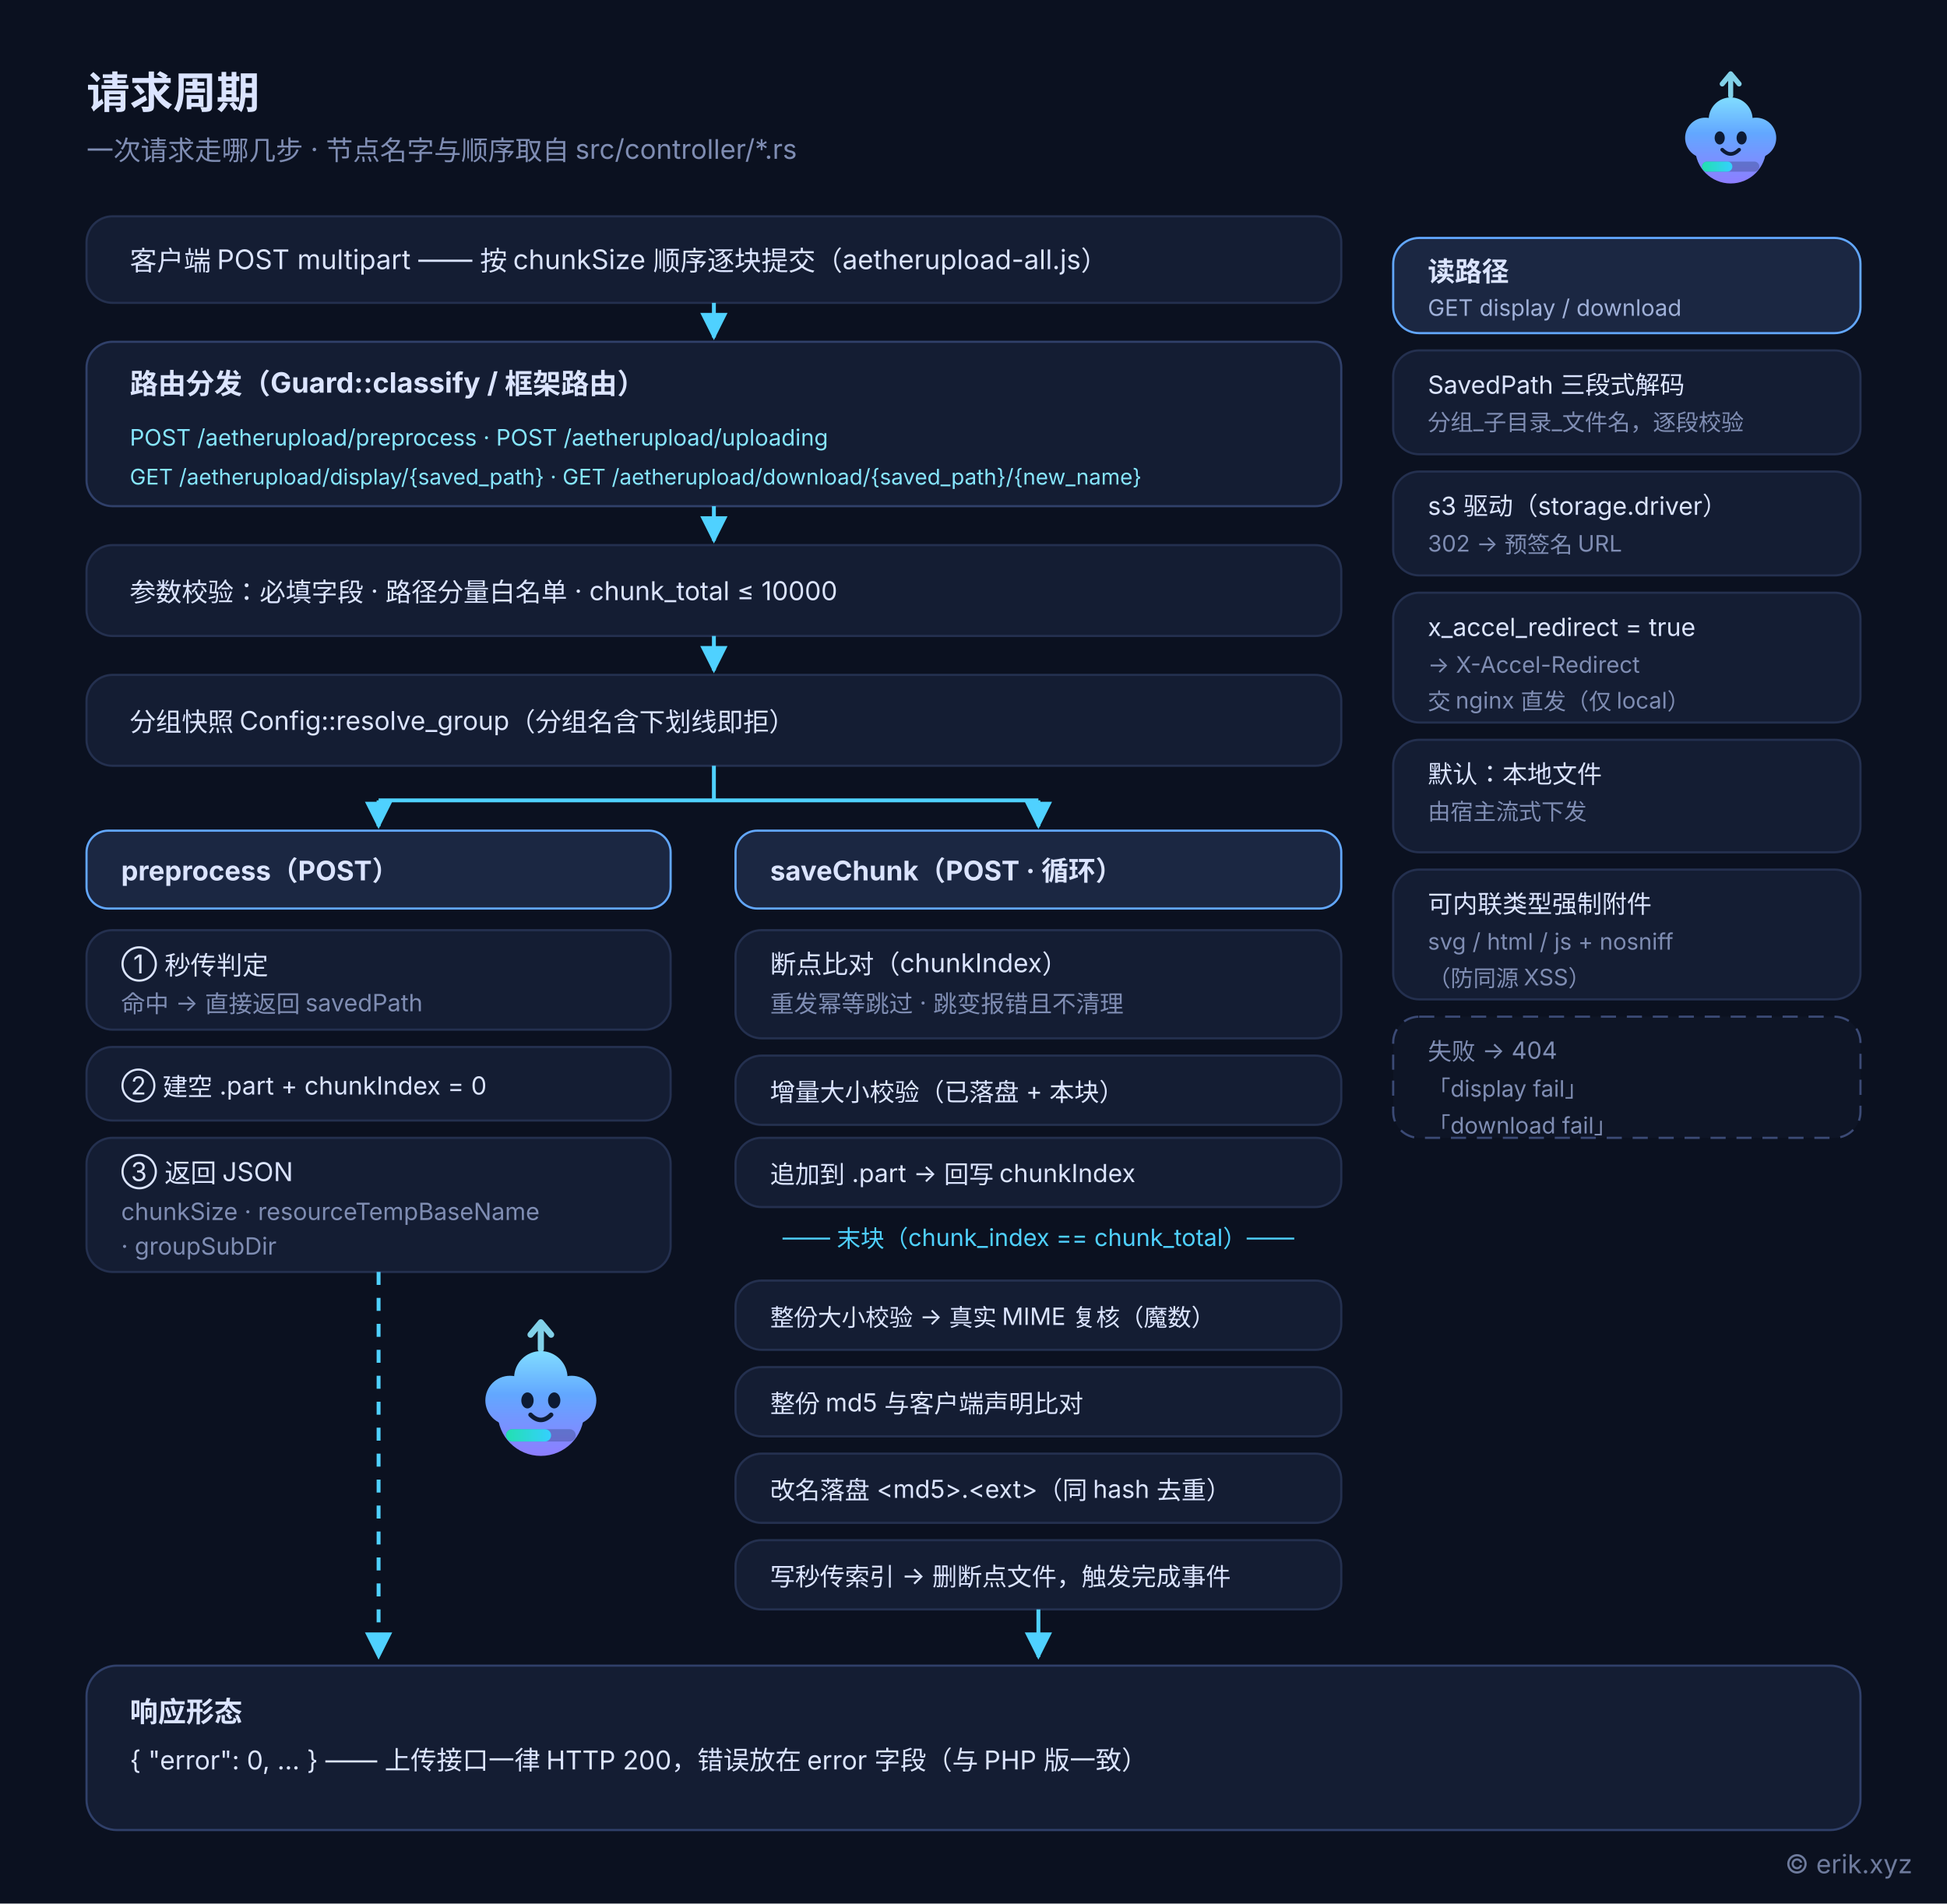
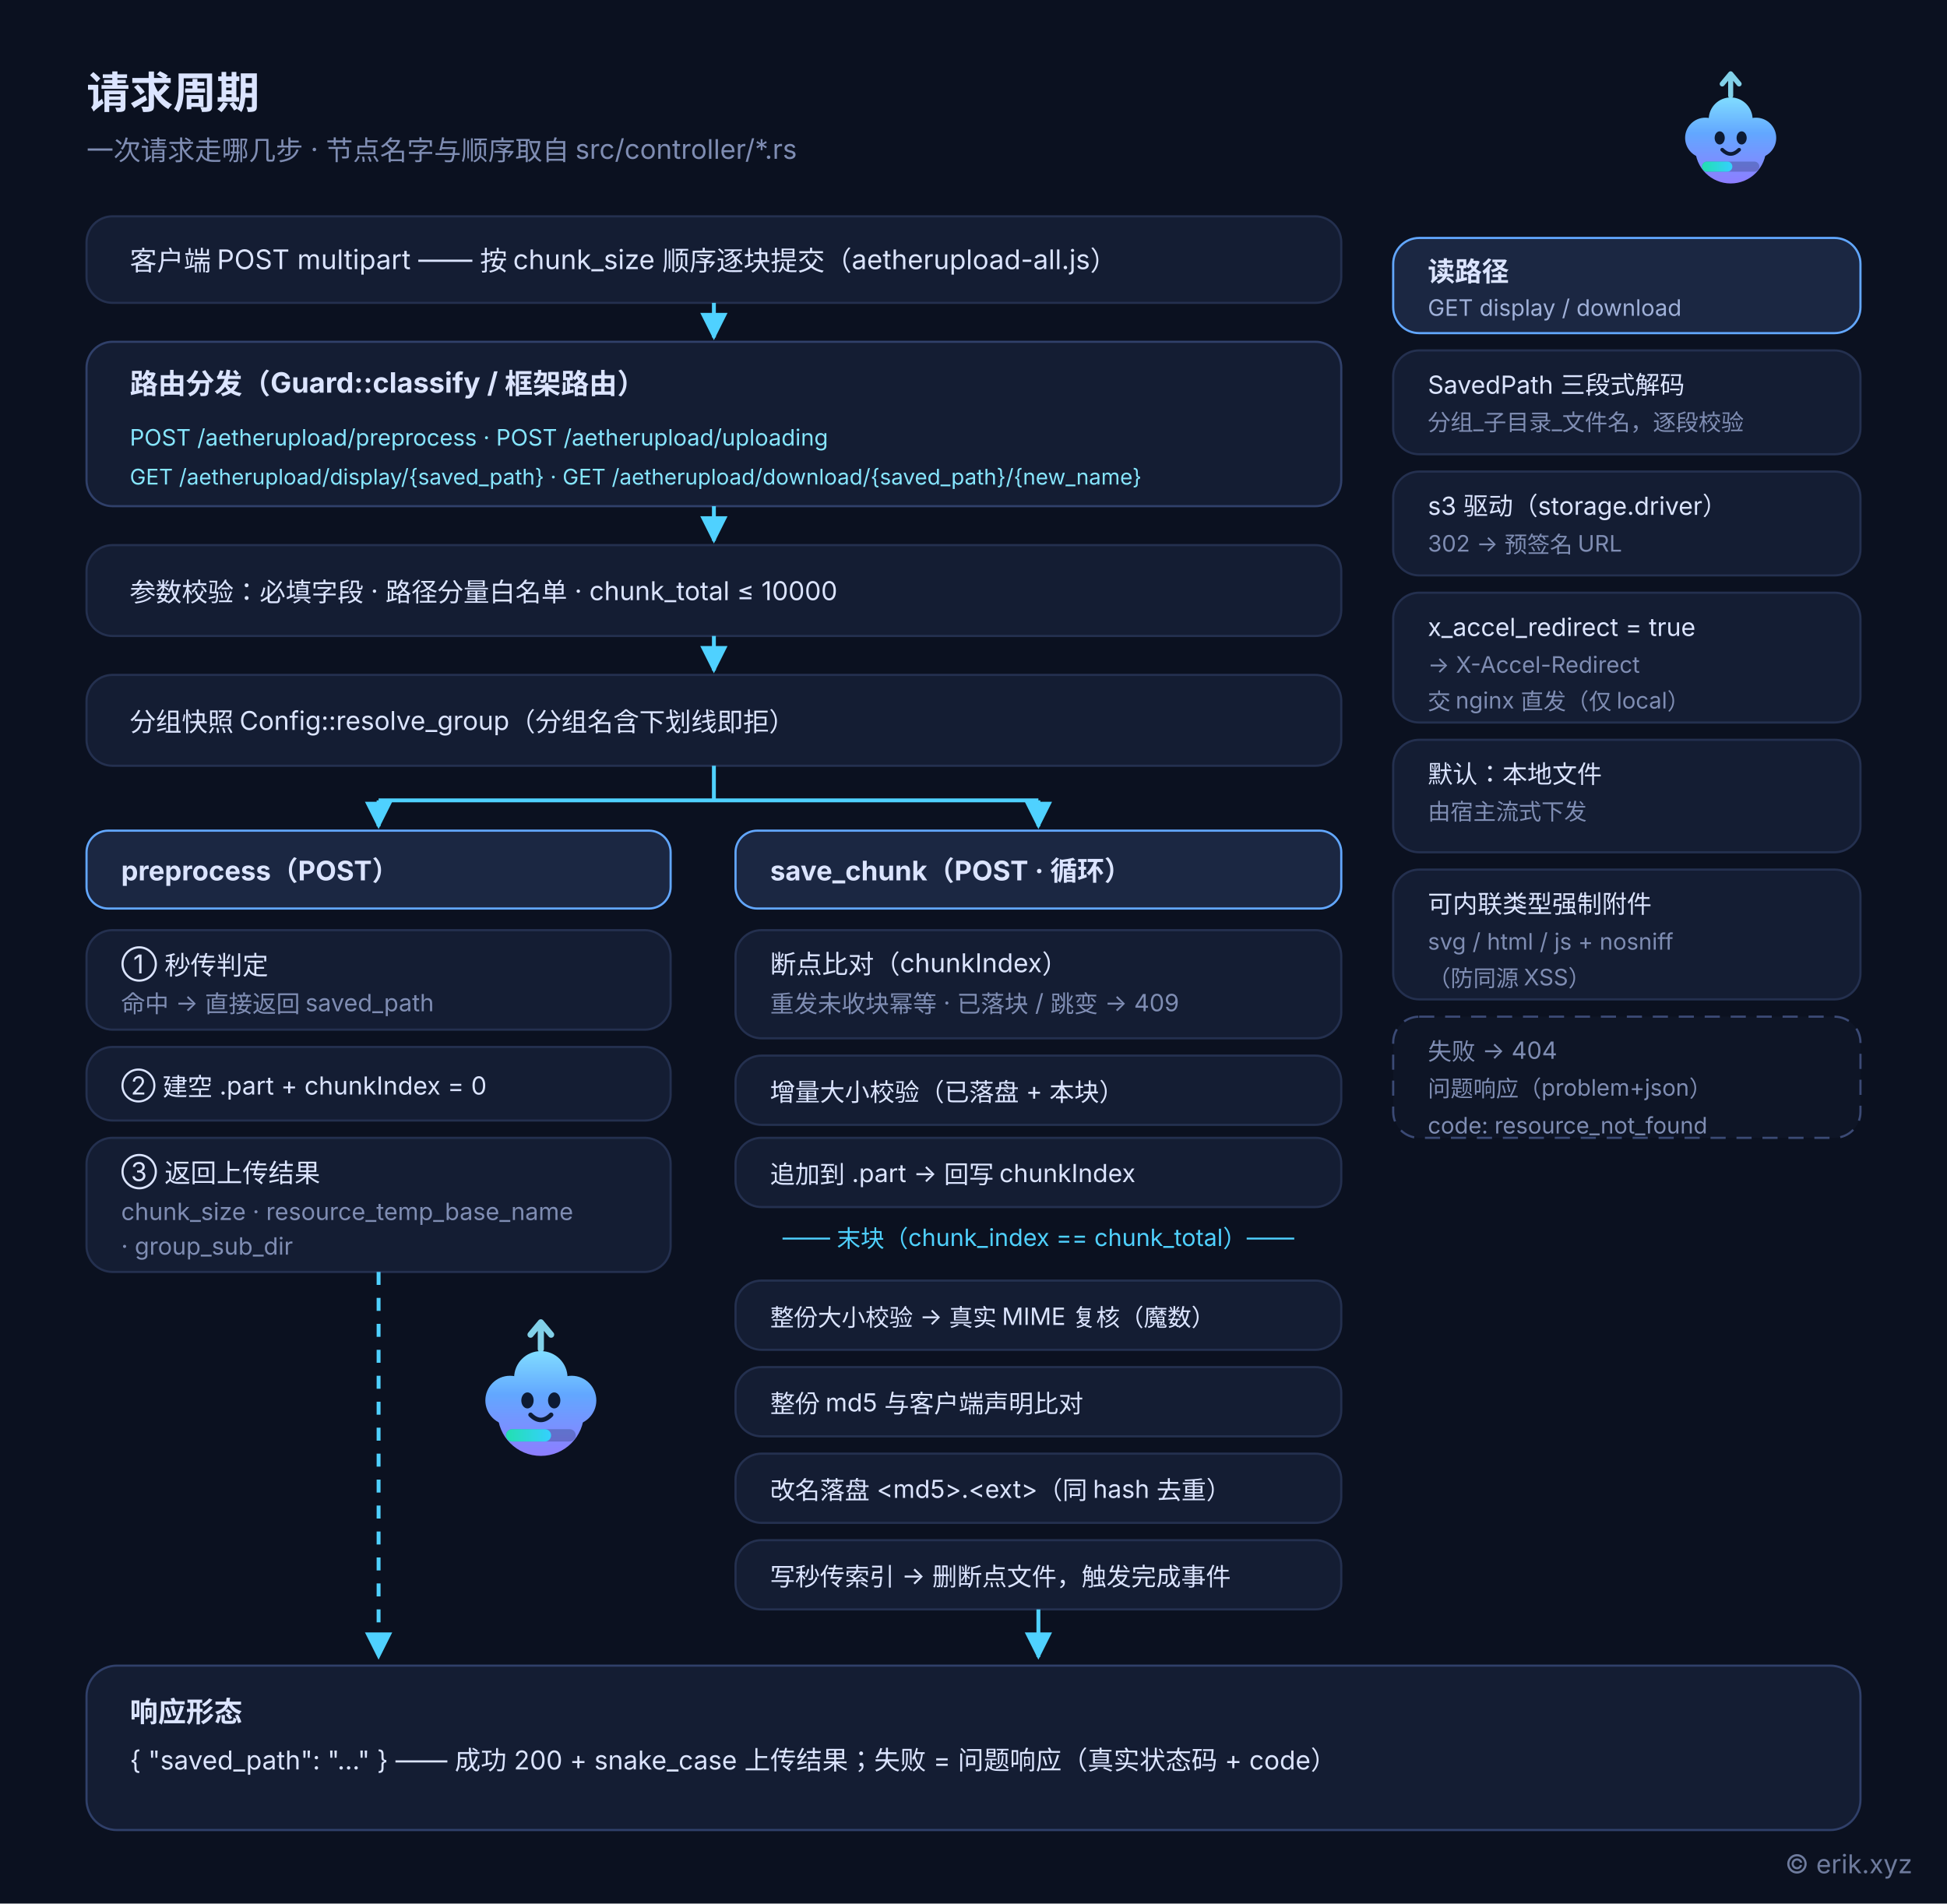
<svg xmlns="http://www.w3.org/2000/svg" viewBox="0 0 900 880" width="900" height="880" role="img" aria-labelledby="reqTitle reqDesc" font-family="-apple-system, 'Segoe UI', 'PingFang SC', 'Microsoft YaHei', sans-serif" fill="#dbe4ff">
  <defs>
    <linearGradient id="auPetBody" gradientUnits="userSpaceOnUse" x1="0" y1="-36" x2="0" y2="20">
      <stop offset="0" stop-color="#86e6ff" />
      <stop offset="0.45" stop-color="#62a7ff" />
      <stop offset="1" stop-color="#8f7cff" />
    </linearGradient>
    <linearGradient id="auPetBar" x1="0" y1="0" x2="1" y2="0">
      <stop offset="0" stop-color="#22e0b0" />
      <stop offset="1" stop-color="#35d0ff" />
    </linearGradient>
    <marker id="auArrow" viewBox="0 0 10 10" refX="9" refY="5" markerWidth="7" markerHeight="7" orient="auto-start-reverse">
      <path d="M0 0 L10 5 L0 10 z" fill="#4fd1ff" />
    </marker>
  </defs>
  <rect width="900" height="880" fill="#0b1120" />
  <text x="40" y="50" font-size="20" font-weight="700">请求周期</text>
  <text x="40" y="74" font-size="12.5" fill="#7f8db3">一次请求走哪几步 · 节点名字与顺序取自 src/controller/*.rs</text>
  <g transform="translate(800,70) scale(0.78)">
    <path d="M0 -33 V-45 M-5 -40 L0 -46 L5 -40" fill="none" stroke="#8fe6ff" stroke-width="3" stroke-linecap="round" stroke-linejoin="round" opacity="0.9" />
    <g fill="url(#auPetBody)">
      <circle cx="0" cy="-2" r="21" />
      <circle cx="-15" cy="-8" r="12" />
      <circle cx="15" cy="-8" r="12" />
      <circle cx="0" cy="-19" r="13" />
    </g>
    <g fill="#0d1b34">
      <ellipse cx="-6.5" cy="-8" rx="3" ry="3.9" />
      <ellipse cx="6.5" cy="-8" rx="3" ry="3.9" />
    </g>
    <path d="M-5 -1 q 5 5 10 0" fill="none" stroke="#0d1b34" stroke-width="2.2" stroke-linecap="round" />
    <rect x="-17" y="6" width="34" height="6" rx="3" fill="#0d1b34" opacity="0.25" />
    <rect x="-17" y="6" width="18" height="6" rx="3" fill="url(#auPetBar)" />
  </g>
  <rect x="40" y="100" width="580" height="40" rx="12" fill="#141d33" stroke="#24304f" />
-   <text x="60" y="125" font-size="12.5">客户端 POST multipart —— 按 chunkSize 顺序逐块提交（aetherupload-all.js）</text>
+   <text x="60" y="125" font-size="12.5">客户端 POST multipart —— 按 chunk_size 顺序逐块提交（aetherupload-all.js）</text>
  <path d="M330 140 V156" stroke="#4fd1ff" stroke-width="1.8" fill="none" marker-end="url(#auArrow)" />
  <rect x="40" y="158" width="580" height="76" rx="12" fill="#141d33" stroke="#30406a" />
  <text x="60" y="182" font-size="13" font-weight="700">路由分发（Guard::classify / 框架路由）</text>
  <text x="60" y="206" font-size="10.5" fill="#86e6ff">POST /aetherupload/preprocess · POST /aetherupload/uploading</text>
  <text x="60" y="224" font-size="10" fill="#86e6ff">GET /aetherupload/display/{saved_path} · GET /aetherupload/download/{saved_path}/{new_name}</text>
  <path d="M330 234 V250" stroke="#4fd1ff" stroke-width="1.8" fill="none" marker-end="url(#auArrow)" />
  <rect x="40" y="252" width="580" height="42" rx="12" fill="#141d33" stroke="#24304f" />
  <text x="60" y="278" font-size="12">参数校验：必填字段 · 路径分量白名单 · chunk_total ≤ 10000</text>
  <path d="M330 294 V310" stroke="#4fd1ff" stroke-width="1.8" fill="none" marker-end="url(#auArrow)" />
  <rect x="40" y="312" width="580" height="42" rx="12" fill="#141d33" stroke="#24304f" />
  <text x="60" y="338" font-size="12">分组快照 Config::resolve_group（分组名含下划线即拒）</text>
  <path d="M330 354 V370" stroke="#4fd1ff" stroke-width="1.8" fill="none" />
  <path d="M175 370 H480" stroke="#4fd1ff" stroke-width="1.8" fill="none" />
  <path d="M175 370 V382" stroke="#4fd1ff" stroke-width="1.8" fill="none" marker-end="url(#auArrow)" />
  <path d="M480 370 V382" stroke="#4fd1ff" stroke-width="1.8" fill="none" marker-end="url(#auArrow)" />
  <rect x="40" y="384" width="270" height="36" rx="10" fill="#1b2742" stroke="#62a7ff" />
  <text x="56" y="407" font-size="12.5" font-weight="700">preprocess（POST）</text>
  <rect x="340" y="384" width="280" height="36" rx="10" fill="#1b2742" stroke="#62a7ff" />
-   <text x="356" y="407" font-size="12.5" font-weight="700">saveChunk（POST · 循环）</text>
+   <text x="356" y="407" font-size="12.5" font-weight="700">save_chunk（POST · 循环）</text>
  <rect x="40" y="430" width="270" height="46" rx="12" fill="#141d33" stroke="#24304f" />
  <text x="56" y="450" font-size="12">① 秒传判定</text>
-   <text x="56" y="468" font-size="11" fill="#7f8db3">命中 → 直接返回 savedPath</text>
+   <text x="56" y="468" font-size="11" fill="#7f8db3">命中 → 直接返回 saved_path</text>
  <rect x="40" y="484" width="270" height="34" rx="12" fill="#141d33" stroke="#24304f" />
  <text x="56" y="506" font-size="11.5">② 建空 .part + chunkIndex = 0</text>
  <rect x="40" y="526" width="270" height="62" rx="12" fill="#141d33" stroke="#24304f" />
-   <text x="56" y="546" font-size="12">③ 返回 JSON</text>
-   <text x="56" y="564" font-size="11" fill="#7f8db3">chunkSize · resourceTempBaseName</text>
-   <text x="56" y="580" font-size="11" fill="#7f8db3">· groupSubDir</text>
+   <text x="56" y="546" font-size="12">③ 返回上传结果</text>
+   <text x="56" y="564" font-size="11" fill="#7f8db3">chunk_size · resource_temp_base_name</text>
+   <text x="56" y="580" font-size="11" fill="#7f8db3">· group_sub_dir</text>
  <rect x="340" y="430" width="280" height="50" rx="12" fill="#141d33" stroke="#24304f" />
  <text x="356" y="450" font-size="12">断点比对（chunkIndex）</text>
-   <text x="356" y="468" font-size="11" fill="#7f8db3">重发幂等跳过 · 跳变报错且不清理</text>
+   <text x="356" y="468" font-size="11" fill="#7f8db3">重发未收块幂等 · 已落块 / 跳变 → 409</text>
  <rect x="340" y="488" width="280" height="32" rx="12" fill="#141d33" stroke="#24304f" />
  <text x="356" y="509" font-size="11.5">增量大小校验（已落盘 + 本块）</text>
  <rect x="340" y="526" width="280" height="32" rx="12" fill="#141d33" stroke="#24304f" />
  <text x="356" y="547" font-size="11.5">追加到 .part → 回写 chunkIndex</text>
  <text x="480" y="576" font-size="11" fill="#4fd1ff" text-anchor="middle">—— 末块（chunk_index == chunk_total）——</text>
  <rect x="340" y="592" width="280" height="32" rx="12" fill="#141d33" stroke="#24304f" />
  <text x="356" y="613" font-size="11">整份大小校验 → 真实 MIME 复核（魔数）</text>
  <rect x="340" y="632" width="280" height="32" rx="12" fill="#141d33" stroke="#24304f" />
  <text x="356" y="653" font-size="11.5">整份 md5 与客户端声明比对</text>
  <rect x="340" y="672" width="280" height="32" rx="12" fill="#141d33" stroke="#24304f" />
  <text x="356" y="693" font-size="11.5">改名落盘 &lt;md5&gt;.&lt;ext&gt;（同 hash 去重）</text>
  <rect x="340" y="712" width="280" height="32" rx="12" fill="#141d33" stroke="#24304f" />
  <text x="356" y="733" font-size="11.5">写秒传索引 → 删断点文件，触发完成事件</text>
  <rect x="644" y="110" width="216" height="44" rx="12" fill="#1b2742" stroke="#62a7ff" />
  <text x="660" y="130" font-size="12.5" font-weight="700">读路径</text>
  <text x="660" y="146" font-size="10.5" fill="#9fb0d8">GET display / download</text>
  <rect x="644" y="162" width="216" height="48" rx="12" fill="#141d33" stroke="#24304f" />
  <text x="660" y="182" font-size="11.5">SavedPath 三段式解码</text>
  <text x="660" y="199" font-size="10.5" fill="#7f8db3">分组_子目录_文件名，逐段校验</text>
  <rect x="644" y="218" width="216" height="48" rx="12" fill="#141d33" stroke="#24304f" />
  <text x="660" y="238" font-size="11.5">s3 驱动（storage.driver）</text>
  <text x="660" y="255" font-size="10.5" fill="#7f8db3">302 → 预签名 URL</text>
  <rect x="644" y="274" width="216" height="60" rx="12" fill="#141d33" stroke="#24304f" />
  <text x="660" y="294" font-size="11.5">x_accel_redirect = true</text>
  <text x="660" y="311" font-size="10.5" fill="#7f8db3">→ X-Accel-Redirect</text>
  <text x="660" y="328" font-size="10.5" fill="#7f8db3">交 nginx 直发（仅 local）</text>
  <rect x="644" y="342" width="216" height="52" rx="12" fill="#141d33" stroke="#24304f" />
  <text x="660" y="362" font-size="11.5">默认：本地文件</text>
  <text x="660" y="379" font-size="10.5" fill="#7f8db3">由宿主流式下发</text>
  <rect x="644" y="402" width="216" height="60" rx="12" fill="#141d33" stroke="#24304f" />
  <text x="660" y="422" font-size="11.5">可内联类型强制附件</text>
  <text x="660" y="439" font-size="10.5" fill="#7f8db3">svg / html / js + nosniff</text>
  <text x="660" y="456" font-size="10.5" fill="#7f8db3">（防同源 XSS）</text>
  <rect x="644" y="470" width="216" height="56" rx="12" fill="#0e1526" stroke="#3b4a75" stroke-dasharray="7 5" />
  <text x="660" y="490" font-size="11" fill="#7f8db3">失败 → 404</text>
-   <text x="660" y="507" font-size="10.5" fill="#7f8db3">「display fail」</text>
-   <text x="660" y="524" font-size="10.5" fill="#7f8db3">「download fail」</text>
+   <text x="660" y="507" font-size="10.5" fill="#7f8db3">问题响应（problem+json）</text>
+   <text x="660" y="524" font-size="10.5" fill="#7f8db3">code: resource_not_found</text>
  <g transform="translate(250,655) scale(0.95)">
    <path d="M0 -33 V-45 M-5 -40 L0 -46 L5 -40" fill="none" stroke="#8fe6ff" stroke-width="3" stroke-linecap="round" stroke-linejoin="round" opacity="0.9" />
    <g fill="url(#auPetBody)">
      <circle cx="0" cy="-2" r="21" />
      <circle cx="-15" cy="-8" r="12" />
      <circle cx="15" cy="-8" r="12" />
      <circle cx="0" cy="-19" r="13" />
    </g>
    <g fill="#0d1b34">
      <ellipse cx="-6.5" cy="-8" rx="3" ry="3.9" />
      <ellipse cx="6.5" cy="-8" rx="3" ry="3.9" />
    </g>
    <path d="M-5 -1 q 5 5 10 0" fill="none" stroke="#0d1b34" stroke-width="2.2" stroke-linecap="round" />
    <rect x="-17" y="6" width="34" height="6" rx="3" fill="#0d1b34" opacity="0.25" />
    <rect x="-17" y="6" width="22" height="6" rx="3" fill="url(#auPetBar)" />
  </g>
  <path d="M175 588 V766" stroke="#4fd1ff" stroke-width="1.8" stroke-dasharray="6 6" fill="none" marker-end="url(#auArrow)" />
  <path d="M480 744 V766" stroke="#4fd1ff" stroke-width="1.8" fill="none" marker-end="url(#auArrow)" />
  <rect x="40" y="770" width="820" height="76" rx="14" fill="#141d33" stroke="#30406a" />
  <text x="60" y="796" font-size="13" font-weight="700">响应形态</text>
-   <text x="60" y="818" font-size="12">{ "error": 0, … } —— 上传接口一律 HTTP 200，错误放在 error 字段（与 PHP 版一致）</text>
+   <text x="60" y="818" font-size="12">{ "saved_path": "…" } —— 成功 200 + snake_case 上传结果；失败 = 问题响应（真实状态码 + code）</text>
  <text x="884" y="866" text-anchor="end" font-family="-apple-system, 'Segoe UI', 'PingFang SC', sans-serif" font-size="12" fill="#7f8db3" opacity="0.85">© erik.xyz</text>
</svg>
